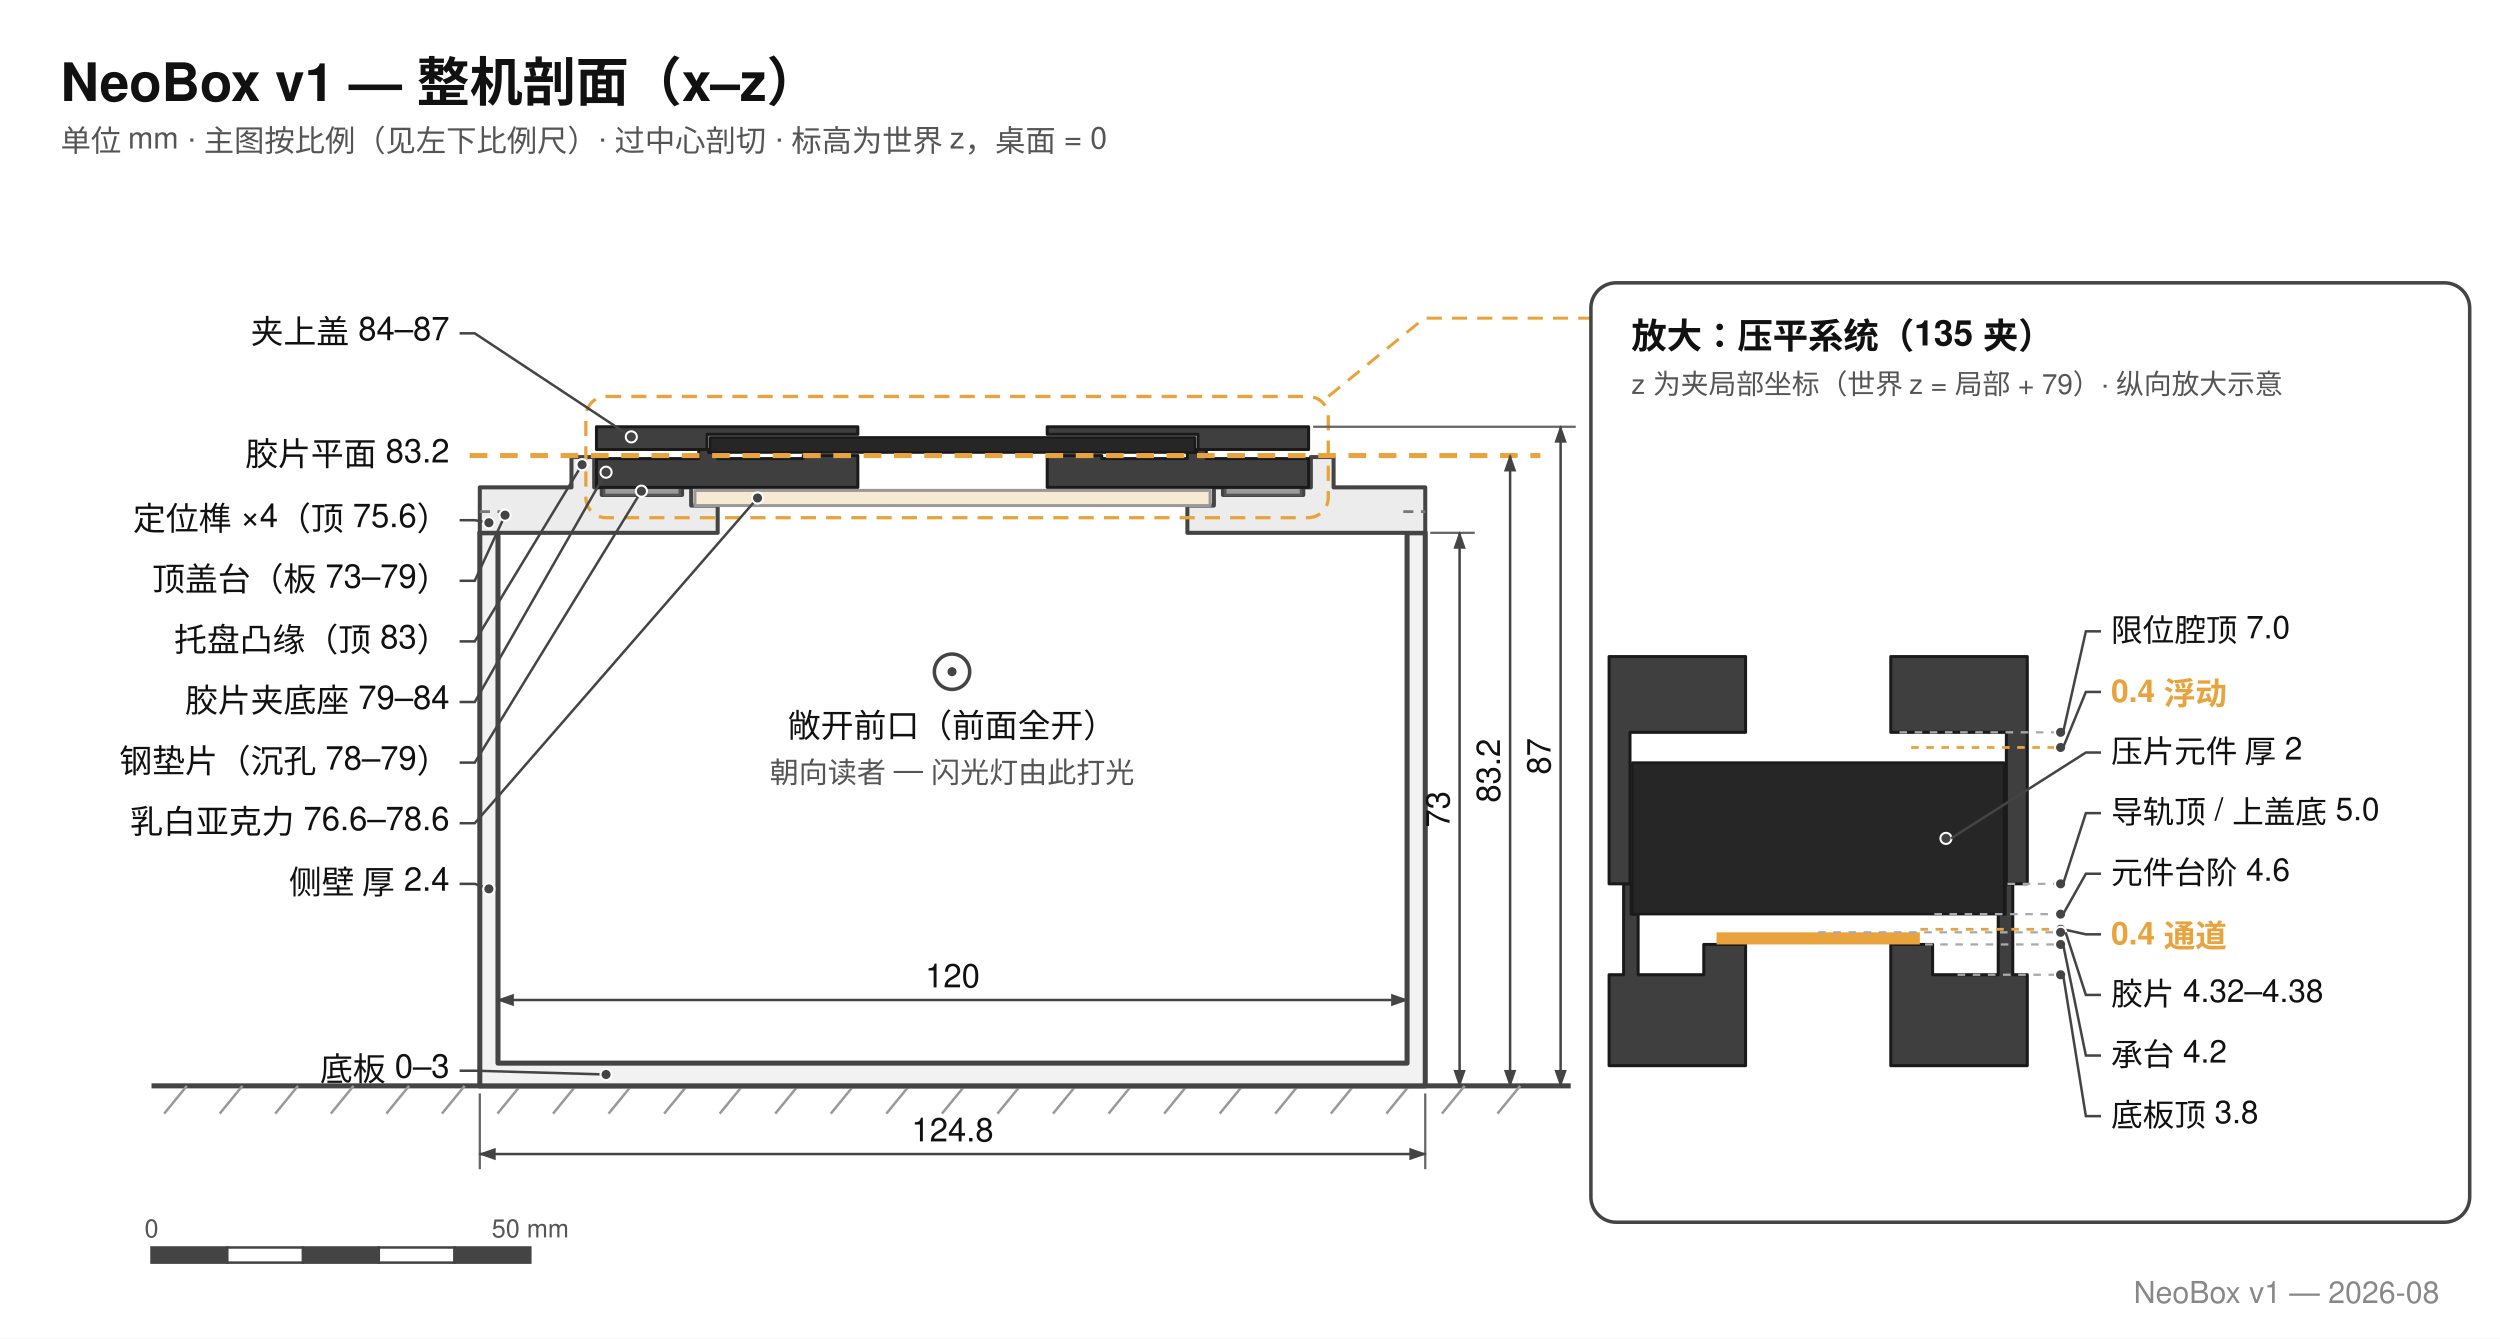
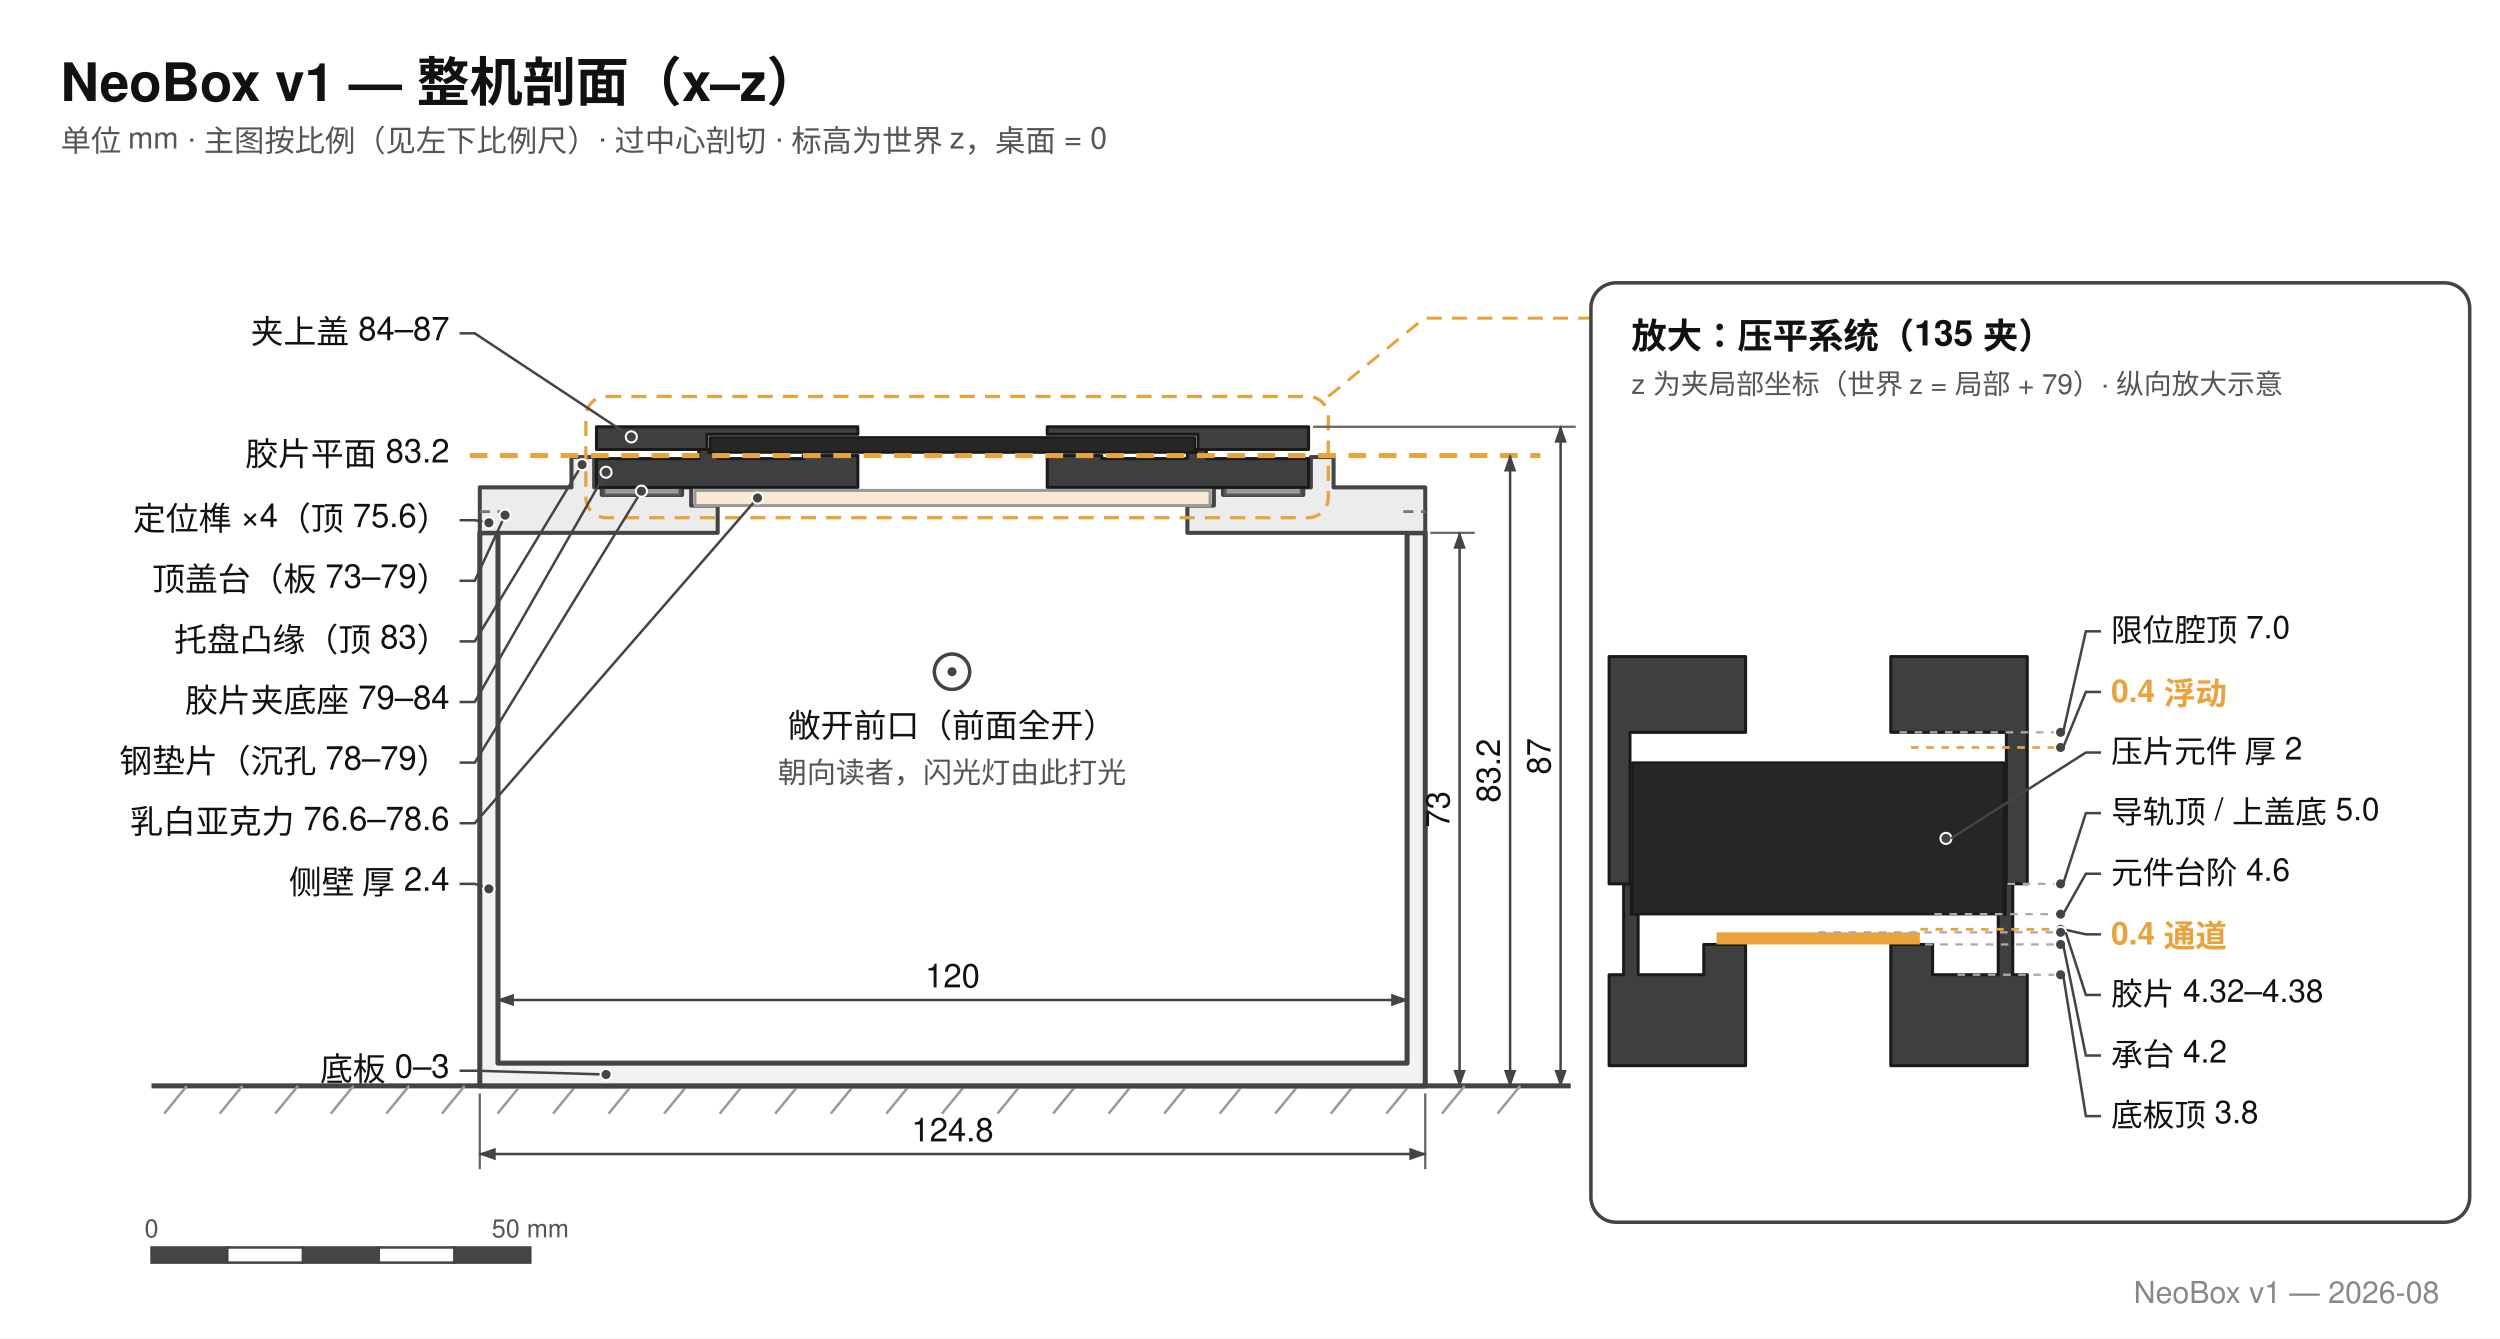
<svg xmlns="http://www.w3.org/2000/svg" width="990" height="530" viewBox="0 0 990 530" font-family="Helvetica, Arial, sans-serif">
  <rect width="990" height="530" fill="#ffffff" />
  <defs>
    <marker id="de" viewBox="0 0 10 10" refX="9" refY="5" markerWidth="7" markerHeight="7" orient="auto">
      <path d="M0,1.5 L10,5 L0,8.5 z" fill="#444" />
    </marker>
    <marker id="ds" viewBox="0 0 10 10" refX="1" refY="5" markerWidth="7" markerHeight="7" orient="auto">
      <path d="M10,1.5 L0,5 L10,8.5 z" fill="#444" />
    </marker>
  </defs>
  <line x1="60" y1="430.0" x2="622" y2="430.0" stroke="#444" stroke-width="2" />
  <line x1="74" y1="430.0" x2="65" y2="441.0" stroke="#999" stroke-width="1" />
  <line x1="96" y1="430.0" x2="87" y2="441.0" stroke="#999" stroke-width="1" />
  <line x1="118" y1="430.0" x2="109" y2="441.0" stroke="#999" stroke-width="1" />
  <line x1="140" y1="430.0" x2="131" y2="441.0" stroke="#999" stroke-width="1" />
  <line x1="162" y1="430.0" x2="153" y2="441.0" stroke="#999" stroke-width="1" />
  <line x1="184" y1="430.0" x2="175" y2="441.0" stroke="#999" stroke-width="1" />
  <line x1="206" y1="430.0" x2="197" y2="441.0" stroke="#999" stroke-width="1" />
  <line x1="228" y1="430.0" x2="219" y2="441.0" stroke="#999" stroke-width="1" />
  <line x1="250" y1="430.0" x2="241" y2="441.0" stroke="#999" stroke-width="1" />
  <line x1="272" y1="430.0" x2="263" y2="441.0" stroke="#999" stroke-width="1" />
  <line x1="294" y1="430.0" x2="285" y2="441.0" stroke="#999" stroke-width="1" />
  <line x1="316" y1="430.0" x2="307" y2="441.0" stroke="#999" stroke-width="1" />
  <line x1="338" y1="430.0" x2="329" y2="441.0" stroke="#999" stroke-width="1" />
  <line x1="360" y1="430.0" x2="351" y2="441.0" stroke="#999" stroke-width="1" />
  <line x1="382" y1="430.0" x2="373" y2="441.0" stroke="#999" stroke-width="1" />
  <line x1="404" y1="430.0" x2="395" y2="441.0" stroke="#999" stroke-width="1" />
  <line x1="426" y1="430.0" x2="417" y2="441.0" stroke="#999" stroke-width="1" />
  <line x1="448" y1="430.0" x2="439" y2="441.0" stroke="#999" stroke-width="1" />
  <line x1="470" y1="430.0" x2="461" y2="441.0" stroke="#999" stroke-width="1" />
  <line x1="492" y1="430.0" x2="483" y2="441.0" stroke="#999" stroke-width="1" />
  <line x1="514" y1="430.0" x2="505" y2="441.0" stroke="#999" stroke-width="1" />
  <line x1="536" y1="430.0" x2="527" y2="441.0" stroke="#999" stroke-width="1" />
  <line x1="558" y1="430.0" x2="549" y2="441.0" stroke="#999" stroke-width="1" />
  <line x1="580" y1="430.0" x2="571" y2="441.0" stroke="#999" stroke-width="1" />
  <line x1="602" y1="430.0" x2="593" y2="441.0" stroke="#999" stroke-width="1" />
  <polygon points="190.0,430.0 564.4,430.0 564.4,211.0 557.2,211.0 557.2,421.0 197.2,421.0 197.2,211.0 190.0,211.0" fill="#f2f2f2" stroke="#444" stroke-width="2" stroke-linejoin="round" />
  <polygon points="190.0,211.0 197.2,211.0 197.2,203.2 190.0,203.2" fill="none" stroke="#777" stroke-width="1.1" stroke-dasharray="4,3" stroke-linejoin="round" />
  <polygon points="557.2,211.0 564.4,211.0 564.4,203.2 557.2,203.2" fill="none" stroke="#777" stroke-width="1.1" stroke-dasharray="4,3" stroke-linejoin="round" />
  <polygon points="190.0,211.0 284.2,211.0 284.2,200.2 273.7,200.2 273.7,193.0 270.1,193.0 270.1,196.0 238.3,196.0 238.3,193.0 235.3,193.0 235.3,181.0 226.3,181.0 226.3,193.0 190.0,193.0" fill="#ececec" stroke="#444" stroke-width="1.6" stroke-linejoin="round" />
  <polygon points="564.4,211.0 470.2,211.0 470.2,200.2 480.7,200.2 480.7,193.0 484.3,193.0 484.3,196.0 516.1,196.0 516.1,193.0 519.1,193.0 519.1,181.0 528.1,181.0 528.1,193.0 564.4,193.0" fill="#ececec" stroke="#444" stroke-width="1.6" stroke-linejoin="round" />
  <line x1="190.0" y1="202.6" x2="198.7" y2="202.6" stroke="#777" stroke-width="1.1" stroke-dasharray="4,3" />
  <line x1="555.7" y1="202.6" x2="564.4" y2="202.6" stroke="#777" stroke-width="1.1" stroke-dasharray="4,3" />
  <polygon points="275.2,200.2 479.2,200.2 479.2,194.2 275.2,194.2" fill="#f8ead2" stroke="#999" stroke-width="1.2" stroke-linejoin="round" />
  <polygon points="239.2,196.0 269.2,196.0 269.2,193.0 239.2,193.0" fill="#9a9a9a" stroke="#555" stroke-width="1" stroke-linejoin="round" />
  <polygon points="485.2,196.0 515.2,196.0 515.2,193.0 485.2,193.0" fill="#9a9a9a" stroke="#555" stroke-width="1" stroke-linejoin="round" />
  <polygon points="414.7,193.0 518.2,193.0 518.2,181.6 477.7,181.6 477.7,178.0 473.8,178.0 473.8,179.2 470.2,179.2 470.2,181.6 436.3,181.6 436.3,180.4 414.7,180.4" fill="#3f3f3f" stroke="#1a1a1a" stroke-width="1.2" stroke-linejoin="round" />
  <polygon points="339.7,193.0 236.2,193.0 236.2,181.6 276.7,181.6 276.7,178.0 280.6,178.0 280.6,179.2 284.2,179.2 284.2,181.6 318.1,181.6 318.1,180.4 339.7,180.4" fill="#3f3f3f" stroke="#1a1a1a" stroke-width="1.2" stroke-linejoin="round" />
  <polygon points="281.2,179.2 473.2,179.2 473.2,173.2 281.2,173.2" fill="#262626" stroke="#1a1a1a" stroke-width="1" stroke-linejoin="round" />
  <polygon points="414.7,169.0 518.2,169.0 518.2,178.0 474.4,178.0 474.4,172.0 414.7,172.0" fill="#3f3f3f" stroke="#1a1a1a" stroke-width="1.2" stroke-linejoin="round" />
  <polygon points="339.7,169.0 236.2,169.0 236.2,178.0 280.0,178.0 280.0,172.0 339.7,172.0" fill="#3f3f3f" stroke="#1a1a1a" stroke-width="1.2" stroke-linejoin="round" />
  <line x1="186" y1="180.4" x2="610" y2="180.4" stroke="#e8a33d" stroke-width="2" stroke-dasharray="7,5" />
  <rect x="232" y="157" width="294" height="48" rx="8" fill="none" stroke="#e8a33d" stroke-width="1.3" stroke-dasharray="6,4" />
  <polyline points="526,157 564,126 630.0,126" fill="none" stroke="#e8a33d" stroke-width="1.2" stroke-dasharray="6,4" />
  <line x1="566.4" y1="211.0" x2="584" y2="211.0" stroke="#666" stroke-width="0.9" />
  <line x1="520" y1="169.0" x2="624" y2="169.0" stroke="#666" stroke-width="0.9" />
  <line x1="578" y1="211.0" x2="578" y2="430.0" stroke="#444" stroke-width="1" marker-start="url(#ds)" marker-end="url(#de)" />
  <text x="574" y="320.5" font-size="13" fill="#111" text-anchor="middle" transform="rotate(-90 574 320.5)">73</text>
  <line x1="598" y1="180.4" x2="598" y2="430.0" stroke="#444" stroke-width="1" marker-start="url(#ds)" marker-end="url(#de)" />
  <text x="594" y="305.2" font-size="13" fill="#111" text-anchor="middle" transform="rotate(-90 594 305.2)">83.2</text>
  <line x1="618" y1="169.0" x2="618" y2="430.0" stroke="#444" stroke-width="1" marker-start="url(#ds)" marker-end="url(#de)" />
  <text x="614" y="299.5" font-size="13" fill="#111" text-anchor="middle" transform="rotate(-90 614 299.5)">87</text>
  <line x1="190.0" y1="433.0" x2="190.0" y2="463" stroke="#666" stroke-width="0.9" />
  <line x1="564.4" y1="433.0" x2="564.4" y2="463" stroke="#666" stroke-width="0.9" />
  <line x1="190.0" y1="457" x2="564.4" y2="457" stroke="#444" stroke-width="1" marker-start="url(#ds)" marker-end="url(#de)" />
  <text x="377.2" y="452" font-size="13" fill="#111" text-anchor="middle">124.8</text>
  <line x1="197.2" y1="396" x2="557.2" y2="396" stroke="#444" stroke-width="1" marker-start="url(#ds)" marker-end="url(#de)" />
  <text x="377.2" y="391" font-size="13" fill="#111" text-anchor="middle">120</text>
  <rect x="60" y="494" width="30" height="6" fill="#444" stroke="#444" stroke-width="1" />
  <rect x="90" y="494" width="30" height="6" fill="#ffffff" stroke="#444" stroke-width="1" />
  <rect x="120" y="494" width="30" height="6" fill="#444" stroke="#444" stroke-width="1" />
  <rect x="150" y="494" width="30" height="6" fill="#ffffff" stroke="#444" stroke-width="1" />
  <rect x="180" y="494" width="30" height="6" fill="#444" stroke="#444" stroke-width="1" />
  <text x="60" y="490" font-size="10" fill="#555" text-anchor="middle">0</text>
  <text x="210" y="490" font-size="10" fill="#555" text-anchor="middle">50 mm</text>
  <text x="178" y="136" font-size="13" fill="#111" text-anchor="end">夹上盖 84–87</text>
  <polyline points="182,132 188,132 250,173" fill="none" stroke="#444" stroke-width="1" />
  <circle cx="250" cy="173" r="2.2" fill="#444" stroke="#ffffff" stroke-width="0.8" />
  <text x="178" y="210" font-size="13" fill="#111" text-anchor="end">定位榫 ×4（顶 75.6）</text>
  <polyline points="182,206 188,206 193.6,207" fill="none" stroke="#444" stroke-width="1" />
  <circle cx="193.6" cy="207" r="2.2" fill="#444" stroke="#ffffff" stroke-width="0.8" />
  <text x="178" y="234" font-size="13" fill="#111" text-anchor="end">顶盖台（板 73–79）</text>
  <polyline points="182,230 188,230 200,204" fill="none" stroke="#444" stroke-width="1" />
  <circle cx="200" cy="204" r="2.2" fill="#444" stroke="#ffffff" stroke-width="0.8" />
  <text x="178" y="258" font-size="13" fill="#111" text-anchor="end">托盘凸缘（顶 83）</text>
  <polyline points="182,254 188,254 230.5,184" fill="none" stroke="#444" stroke-width="1" />
  <circle cx="230.5" cy="184" r="2.2" fill="#444" stroke="#ffffff" stroke-width="0.8" />
  <text x="178" y="282" font-size="13" fill="#111" text-anchor="end">胶片夹底座 79–84</text>
  <polyline points="182,278 188,278 240,187" fill="none" stroke="#444" stroke-width="1" />
  <circle cx="240" cy="187" r="2.2" fill="#444" stroke="#ffffff" stroke-width="0.8" />
  <text x="178" y="306" font-size="13" fill="#111" text-anchor="end">钢垫片（沉孔 78–79）</text>
  <polyline points="182,302 188,302 254,194.5" fill="none" stroke="#444" stroke-width="1" />
  <circle cx="254" cy="194.5" r="2.2" fill="#444" stroke="#ffffff" stroke-width="0.8" />
  <text x="178" y="330" font-size="13" fill="#111" text-anchor="end">乳白亚克力 76.6–78.6</text>
  <polyline points="182,326 188,326 300,197.2" fill="none" stroke="#444" stroke-width="1" />
  <circle cx="300" cy="197.2" r="2.2" fill="#444" stroke="#ffffff" stroke-width="0.8" />
  <text x="178" y="354" font-size="13" fill="#111" text-anchor="end">侧壁 厚 2.4</text>
  <polyline points="182,350 188,350 193.6,352" fill="none" stroke="#444" stroke-width="1" />
  <circle cx="193.6" cy="352" r="2.2" fill="#444" stroke="#ffffff" stroke-width="0.8" />
  <text x="178" y="428" font-size="13" fill="#111" text-anchor="end">底板 0–3</text>
  <polyline points="182,424 188,424 240,425.5" fill="none" stroke="#444" stroke-width="1" />
  <circle cx="240" cy="425.5" r="2.2" fill="#444" stroke="#ffffff" stroke-width="0.8" />
  <text x="178" y="184.4" font-size="13" fill="#111" text-anchor="end">胶片平面 83.2</text>
  <circle cx="377" cy="266" r="7" fill="none" stroke="#444" stroke-width="1.4" />
  <circle cx="377" cy="266" r="1.8" fill="#444" />
  <text x="377" y="292" font-size="13" fill="#111" text-anchor="middle">敞开前口（前面全开）</text>
-   <text x="377" y="310" font-size="11.5" fill="#555" text-anchor="middle">朝向读者 — 闪光灯由此打光</text>
+   <text x="377" y="310" font-size="11.5" fill="#555" text-anchor="middle">朝向读者，闪光灯由此打光</text>
  <rect x="630.0" y="112.0" width="348.0" height="372.0" rx="10" fill="#ffffff" stroke="#444" stroke-width="1.4" />
  <text x="646.0" y="138.0" font-size="14" fill="#111" font-weight="bold">放大：压平系统（135 夹）</text>
  <text x="646.0" y="156.0" font-size="11" fill="#555">z 为夹局部坐标（世界 z = 局部 + 79）· 纵向放大示意</text>
  <polygon points="748.75,422.0 802.8,422.0 802.8,386.0 797.05,386.0 797.05,350.0 794.06,350.0 794.06,362.0 791.3,362.0 791.3,386.0 765.31,386.0 765.31,374.0 748.75,374.0" fill="#3f3f3f" stroke="#1a1a1a" stroke-width="1.2" stroke-linejoin="round" />
  <polygon points="691.25,422.0 637.2,422.0 637.2,386.0 642.95,386.0 642.95,350.0 645.94,350.0 645.94,362.0 648.7,362.0 648.7,386.0 674.69,386.0 674.69,374.0 691.25,374.0" fill="#3f3f3f" stroke="#1a1a1a" stroke-width="1.2" stroke-linejoin="round" />
  <polygon points="679.75,374.0 760.25,374.0 760.25,369.2 679.75,369.2" fill="#e8a33d" stroke="none" stroke-width="0" stroke-linejoin="round" />
  <polygon points="646.4,362.0 793.6,362.0 793.6,302.0 646.4,302.0" fill="#262626" stroke="#1a1a1a" stroke-width="1" stroke-linejoin="round" />
  <polygon points="748.75,260.0 802.8,260.0 802.8,350.0 794.52,350.0 794.52,290.0 748.75,290.0" fill="#3f3f3f" stroke="#1a1a1a" stroke-width="1.2" stroke-linejoin="round" />
  <polygon points="691.25,260.0 637.2,260.0 637.2,350.0 645.48,350.0 645.48,290.0 691.25,290.0" fill="#3f3f3f" stroke="#1a1a1a" stroke-width="1.2" stroke-linejoin="round" />
  <line x1="752.2" y1="290.0" x2="816.0" y2="290.0" stroke="#aaa" stroke-width="0.9" stroke-dasharray="3,3" />
  <circle cx="816.0" cy="290.0" r="2.2" fill="#444" stroke="#ffffff" stroke-width="0.8" />
  <polyline points="832,250 826,250 817.0,290.0" fill="none" stroke="#444" stroke-width="1" />
  <text x="836" y="254" font-size="12.5" fill="#111">限位腔顶 7.0</text>
  <line x1="756.8" y1="296.0" x2="816.0" y2="296.0" stroke="#e8a33d" stroke-width="1.1" stroke-dasharray="3,3" />
  <circle cx="816.0" cy="296.0" r="2.2" fill="#444" stroke="#ffffff" stroke-width="0.8" />
  <polyline points="832,274 826,274 817.0,296.0" fill="none" stroke="#444" stroke-width="1" />
  <text x="836" y="278" font-size="12.5" fill="#e8a33d" font-weight="bold">0.4 浮动</text>
  <circle cx="770.6" cy="332.0" r="2.2" fill="#444" stroke="#ffffff" stroke-width="0.8" />
  <polyline points="832,298 826,298 772.6,332.0" fill="none" stroke="#444" stroke-width="1" />
  <text x="836" y="302" font-size="12.5" fill="#111">压片元件 厚 2</text>
  <line x1="794.98" y1="350.0" x2="816.0" y2="350.0" stroke="#aaa" stroke-width="0.9" stroke-dasharray="3,3" />
  <circle cx="816.0" cy="350.0" r="2.2" fill="#444" stroke="#ffffff" stroke-width="0.8" />
  <polyline points="832,322 826,322 817.0,350.0" fill="none" stroke="#444" stroke-width="1" />
  <text x="836" y="326" font-size="12.5" fill="#111">导轨顶 / 上盖底 5.0</text>
  <line x1="766.0" y1="362.0" x2="816.0" y2="362.0" stroke="#aaa" stroke-width="0.9" stroke-dasharray="3,3" />
  <circle cx="816.0" cy="362.0" r="2.2" fill="#444" stroke="#ffffff" stroke-width="0.8" />
  <polyline points="832,346 826,346 817.0,362.0" fill="none" stroke="#444" stroke-width="1" />
  <text x="836" y="350" font-size="12.5" fill="#111">元件台阶 4.6</text>
  <line x1="760.48" y1="368.0" x2="816.0" y2="368.0" stroke="#e8a33d" stroke-width="1.1" stroke-dasharray="3,3" />
  <circle cx="816.0" cy="368.0" r="2.2" fill="#444" stroke="#ffffff" stroke-width="0.8" />
  <polyline points="832,370 826,370 817.0,368.0" fill="none" stroke="#444" stroke-width="1" />
  <text x="836" y="374" font-size="12.5" fill="#e8a33d" font-weight="bold">0.4 通道</text>
  <line x1="720.0" y1="369.2" x2="816.0" y2="369.2" stroke="#aaa" stroke-width="0.9" stroke-dasharray="3,3" />
  <circle cx="816.0" cy="369.2" r="2.2" fill="#444" stroke="#ffffff" stroke-width="0.8" />
  <polyline points="832,394 826,394 818.0,369.2" fill="none" stroke="#444" stroke-width="1" />
  <text x="836" y="398" font-size="12.5" fill="#111">胶片 4.32–4.38</text>
  <line x1="762.32" y1="374.0" x2="816.0" y2="374.0" stroke="#aaa" stroke-width="0.9" stroke-dasharray="3,3" />
  <circle cx="816.0" cy="374.0" r="2.2" fill="#444" stroke="#ffffff" stroke-width="0.8" />
  <polyline points="832,418 826,418 817.0,374.0" fill="none" stroke="#444" stroke-width="1" />
  <text x="836" y="422" font-size="12.5" fill="#111">承台 4.2</text>
  <line x1="775.2" y1="386.0" x2="816.0" y2="386.0" stroke="#aaa" stroke-width="0.9" stroke-dasharray="3,3" />
  <circle cx="816.0" cy="386.0" r="2.2" fill="#444" stroke="#ffffff" stroke-width="0.8" />
  <polyline points="832,442 826,442 817.0,386.0" fill="none" stroke="#444" stroke-width="1" />
  <text x="836" y="446" font-size="12.5" fill="#111">底板顶 3.8</text>
  <text x="24" y="40" font-size="21" fill="#111" font-weight="bold">NeoBox v1 — 整机剖面（x–z）</text>
  <text x="24" y="60" font-size="12" fill="#555">单位 mm · 主图按比例（见左下比例尺）· 过中心剖切 · 标高为世界 z，桌面 = 0</text>
  <text x="966" y="516" font-size="12" fill="#888" text-anchor="end">NeoBox v1 — 2026-08</text>
</svg>
